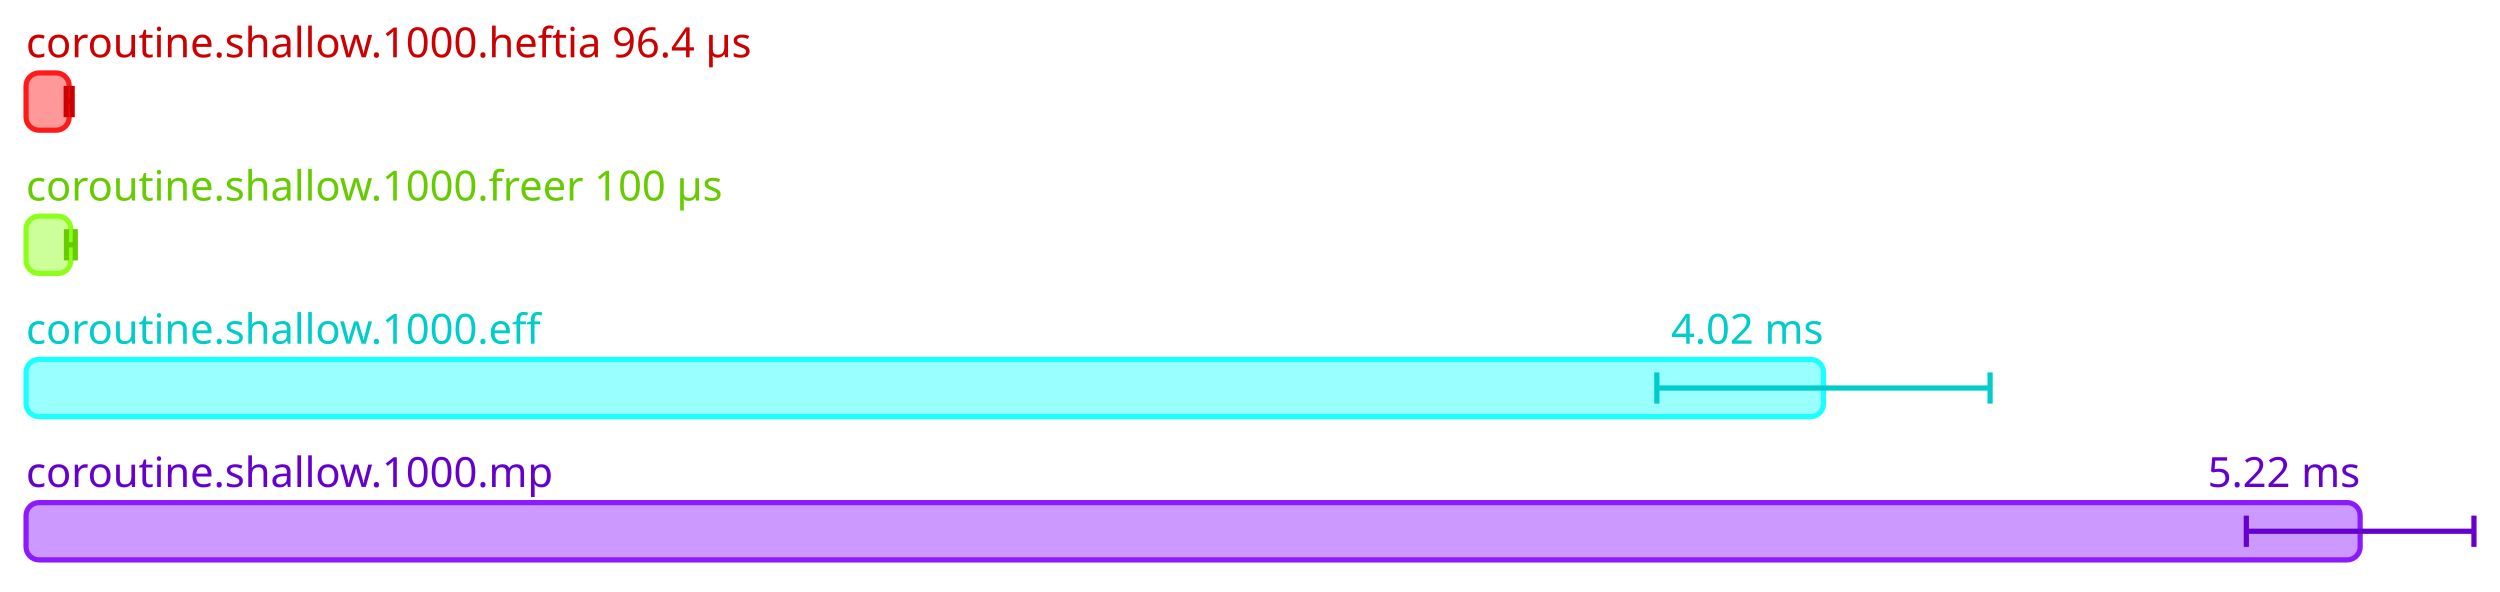
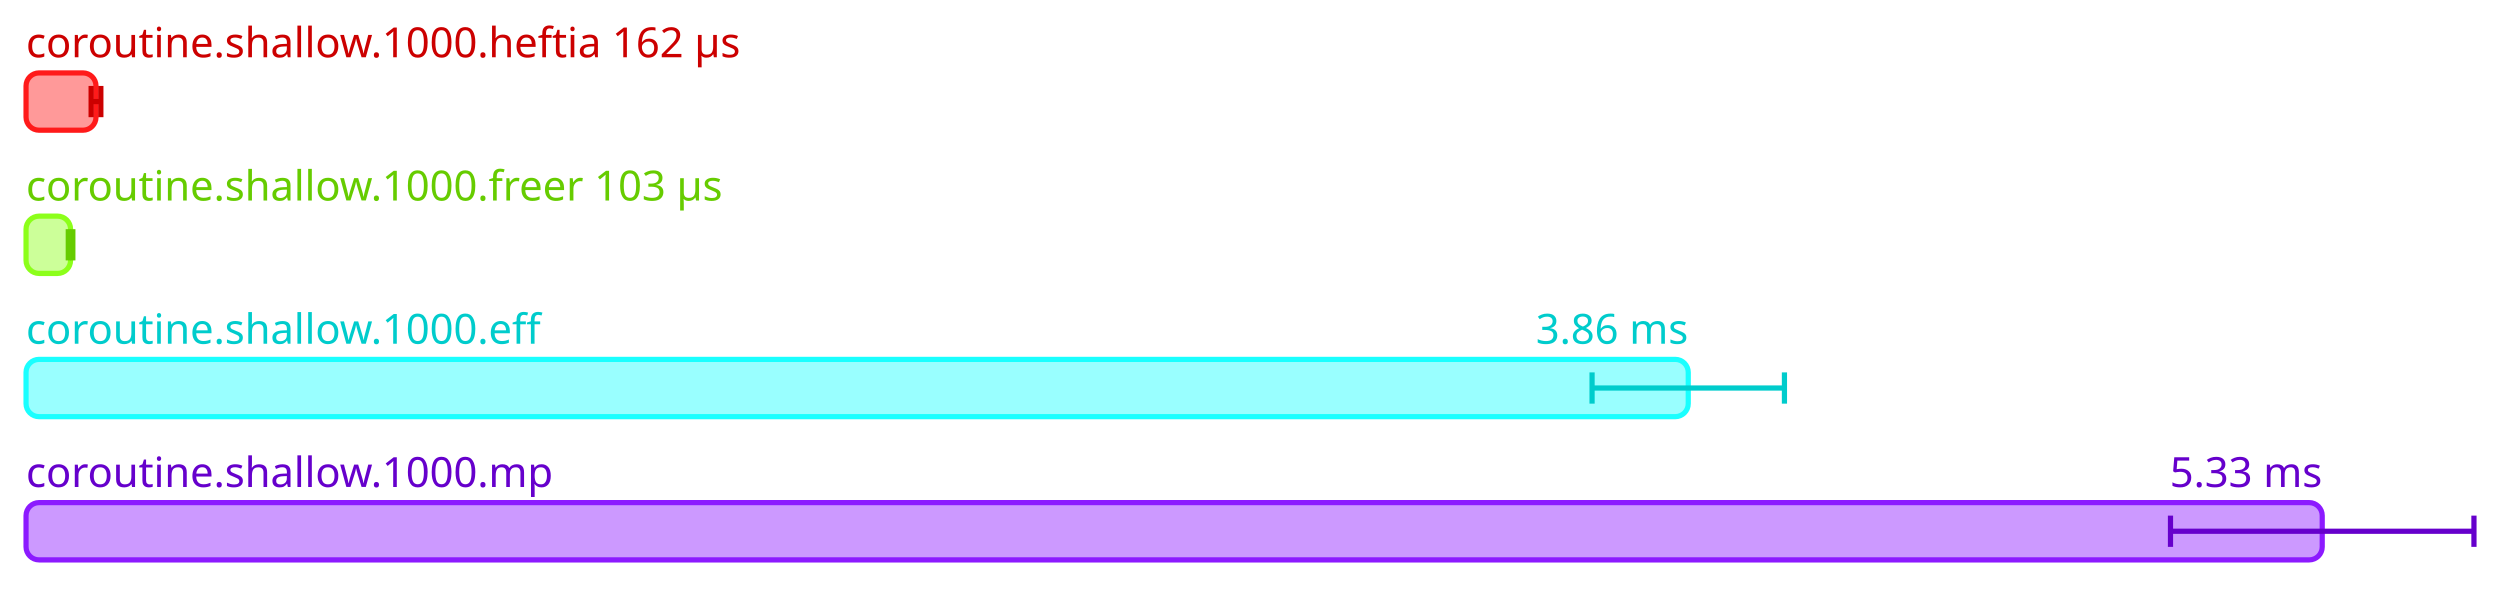
<svg xmlns="http://www.w3.org/2000/svg" height="227" width="960.0" font-size="16" font-family="sans-serif" stroke-width="2">
  <g transform="translate(10.0 0)">
-     <text fill="hsl(0, 100%, 40%)" y="22">coroutine.shallow.1000.heftia 96.4 μs</text>
+     <text fill="hsl(0, 100%, 40%)" y="22">coroutine.shallow.1000.heftia 162  μs</text>
    <g>
-       <rect y="28" rx="5" height="22" width="16.563" fill="hsl(0, 100%, 80%)" stroke="hsl(0, 100%, 55%)" />
+       <rect y="28" rx="5" height="22" width="26.86" fill="hsl(0, 100%, 80%)" stroke="hsl(0, 100%, 55%)" />
      <g stroke="hsl(0, 100%, 40%)">
-         <line x1="15.419" x2="17.707" y1="39" y2="39" />
-         <line x1="15.419" x2="15.419" y1="33" y2="45" />
-         <line x1="17.707" x2="17.707" y1="33" y2="45" />
+         <line x1="24.995" x2="28.724" y1="39" y2="39" />
+         <line x1="24.995" x2="24.995" y1="33" y2="45" />
+         <line x1="28.724" x2="28.724" y1="33" y2="45" />
      </g>
    </g>
-     <text fill="hsl(90, 100%, 40%)" y="77">coroutine.shallow.1000.freer 100  μs</text>
+     <text fill="hsl(90, 100%, 40%)" y="77">coroutine.shallow.1000.freer 103  μs</text>
    <g>
-       <rect y="83" rx="5" height="22" width="17.211" fill="hsl(90, 100%, 80%)" stroke="hsl(90, 100%, 55%)" />
+       <rect y="83" rx="5" height="22" width="17.096" fill="hsl(90, 100%, 80%)" stroke="hsl(90, 100%, 55%)" />
      <g stroke="hsl(90, 100%, 40%)">
-         <line x1="15.519" x2="18.903" y1="94" y2="94" />
-         <line x1="15.519" x2="15.519" y1="88" y2="100" />
-         <line x1="18.903" x2="18.903" y1="88" y2="100" />
+         <line x1="16.22" x2="17.971" y1="94" y2="94" />
+         <line x1="16.22" x2="16.22" y1="88" y2="100" />
+         <line x1="17.971" x2="17.971" y1="88" y2="100" />
      </g>
    </g>
    <g fill="hsl(180, 100%, 40%)">
      <text y="132">coroutine.shallow.1000.eff</text>
-       <text y="132" x="690.209" text-anchor="end">4.02 ms</text>
+       <text y="132" x="638.289" text-anchor="end">3.86 ms</text>
    </g>
    <g>
-       <rect y="138" rx="5" height="22" width="690.209" fill="hsl(180, 100%, 80%)" stroke="hsl(180, 100%, 55%)" />
+       <rect y="138" rx="5" height="22" width="638.289" fill="hsl(180, 100%, 80%)" stroke="hsl(180, 100%, 55%)" />
      <g stroke="hsl(180, 100%, 40%)">
-         <line x1="626.228" x2="754.19" y1="149" y2="149" />
-         <line x1="626.228" x2="626.228" y1="143" y2="155" />
-         <line x1="754.19" x2="754.19" y1="143" y2="155" />
+         <line x1="601.353" x2="675.225" y1="149" y2="149" />
+         <line x1="601.353" x2="601.353" y1="143" y2="155" />
+         <line x1="675.225" x2="675.225" y1="143" y2="155" />
      </g>
    </g>
    <g fill="hsl(270, 100%, 40%)">
      <text y="187">coroutine.shallow.1000.mp</text>
-       <text y="187" x="896.295" text-anchor="end">5.22 ms</text>
+       <text y="187" x="881.734" text-anchor="end">5.33 ms</text>
    </g>
    <g>
-       <rect y="193" rx="5" height="22" width="896.295" fill="hsl(270, 100%, 80%)" stroke="hsl(270, 100%, 55%)" />
+       <rect y="193" rx="5" height="22" width="881.734" fill="hsl(270, 100%, 80%)" stroke="hsl(270, 100%, 55%)" />
      <g stroke="hsl(270, 100%, 40%)">
-         <line x1="852.59" x2="940.0" y1="204" y2="204" />
-         <line x1="852.59" x2="852.59" y1="198" y2="210" />
+         <line x1="823.467" x2="940.0" y1="204" y2="204" />
+         <line x1="823.467" x2="823.467" y1="198" y2="210" />
        <line x1="940.0" x2="940.0" y1="198" y2="210" />
      </g>
    </g>
  </g>
</svg>
